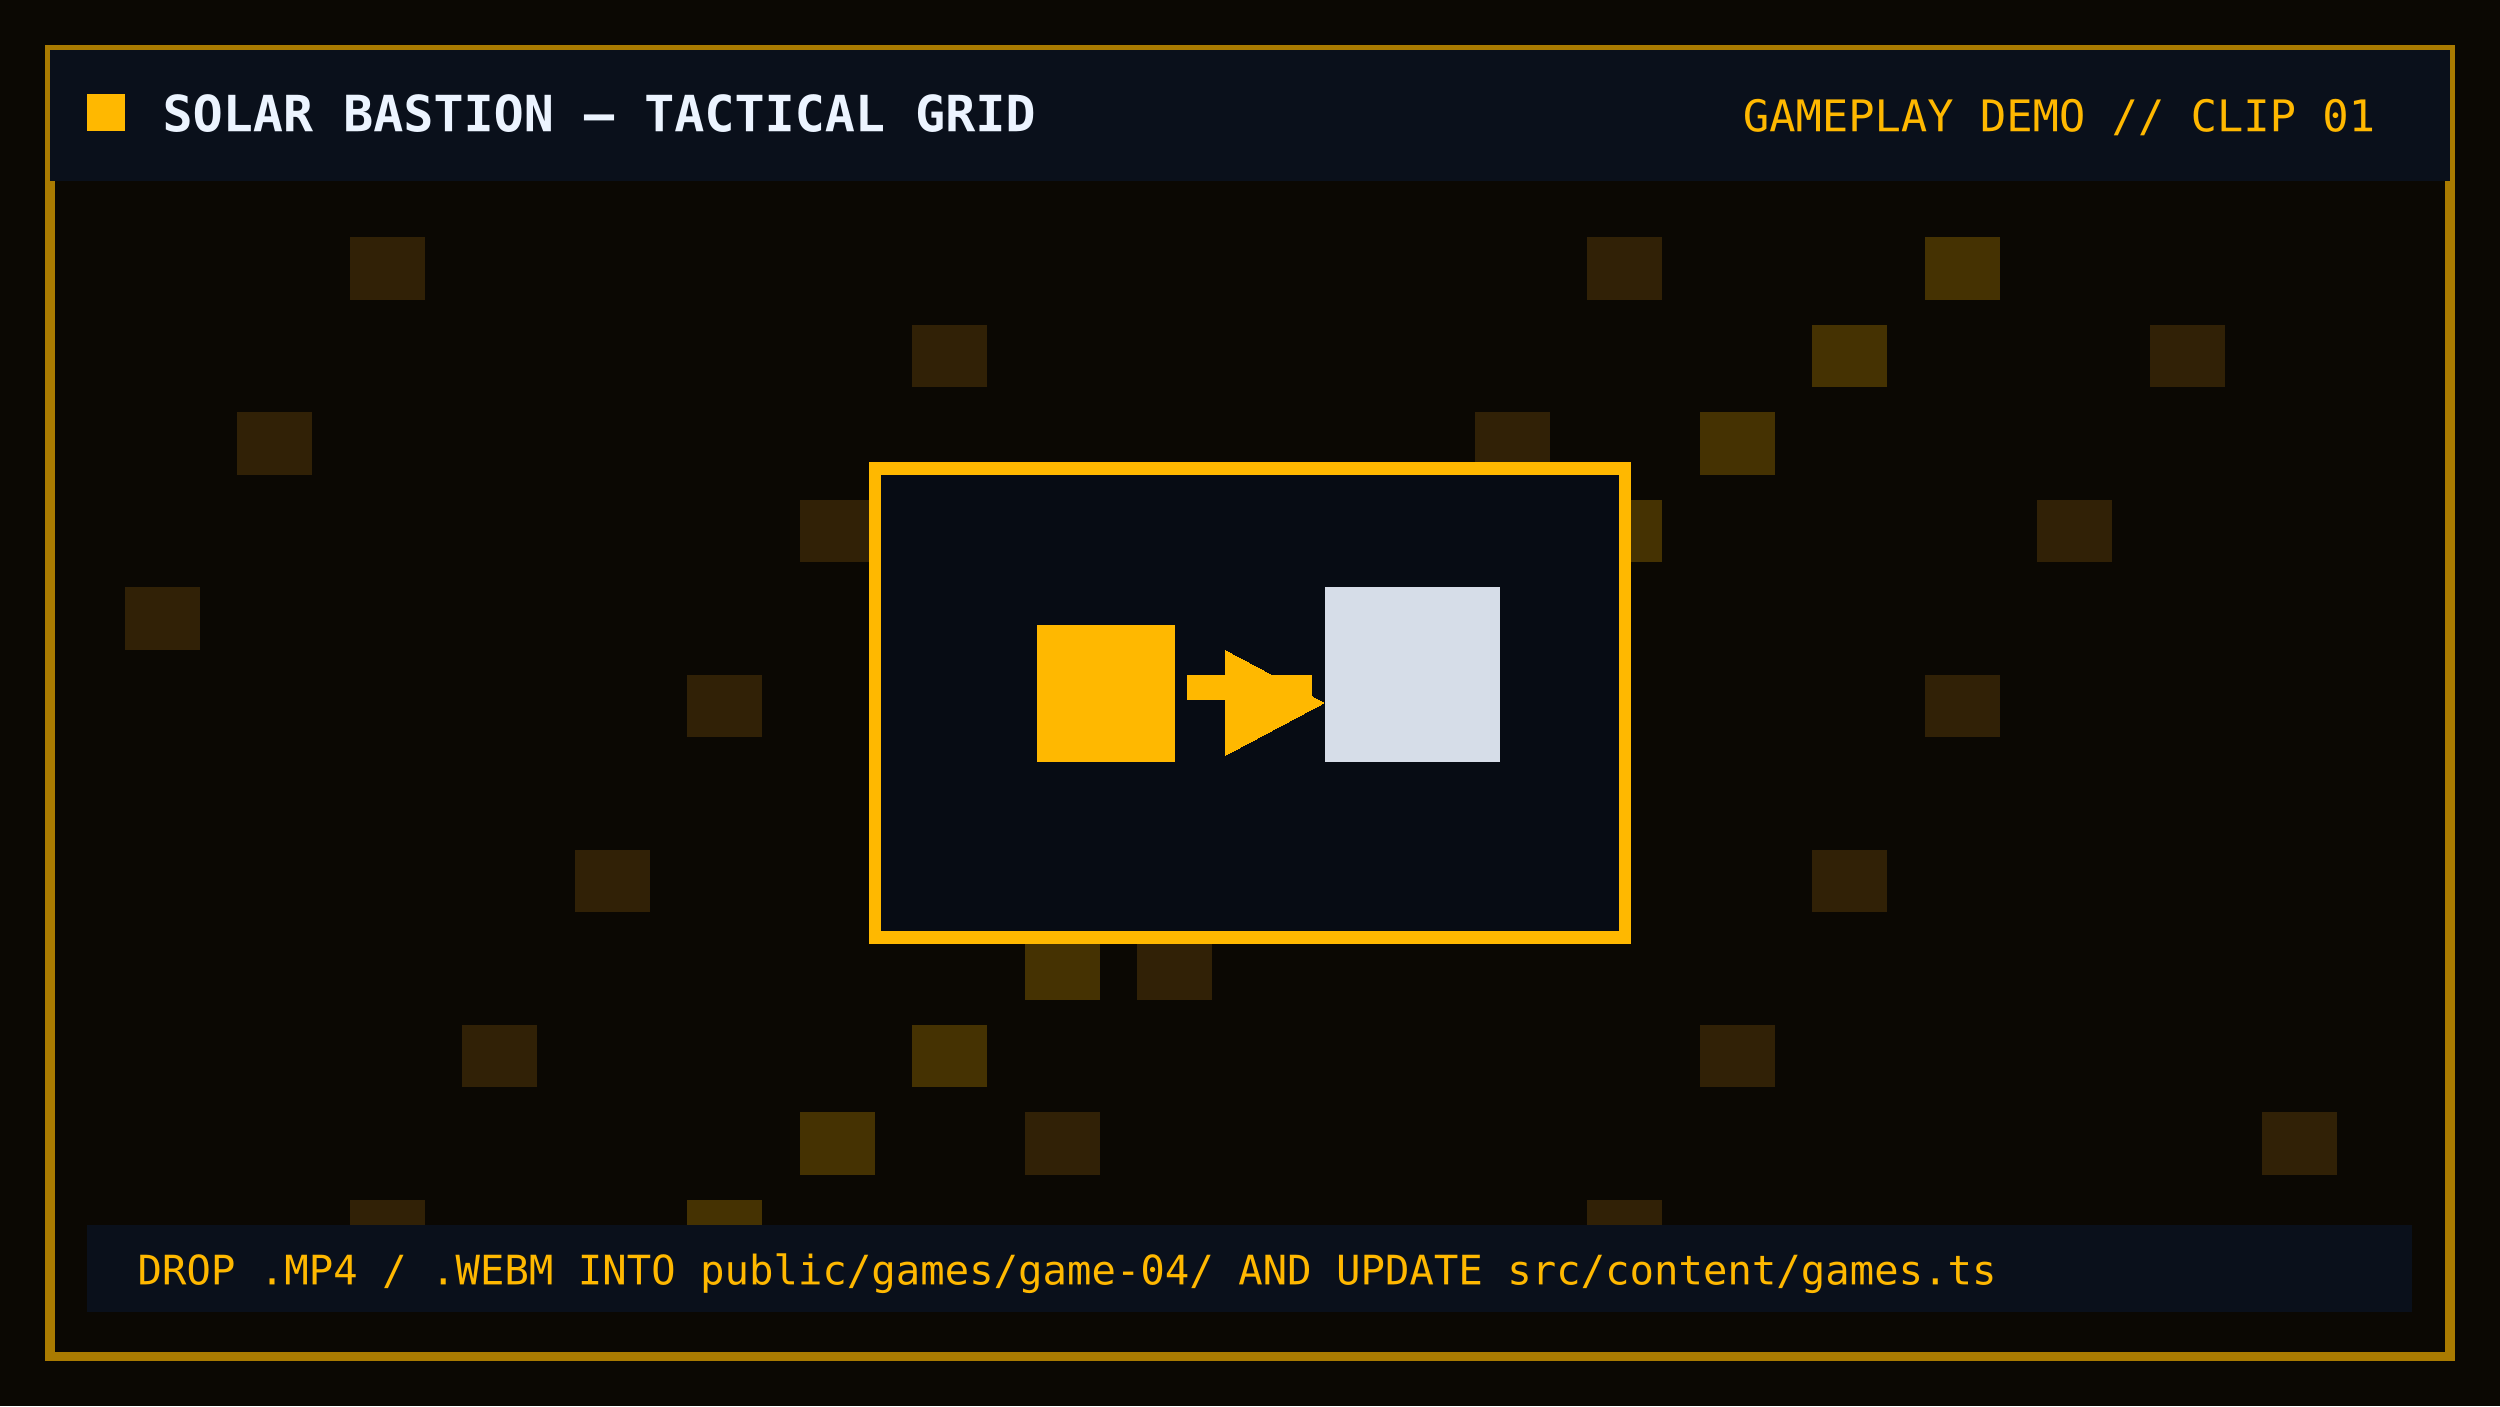
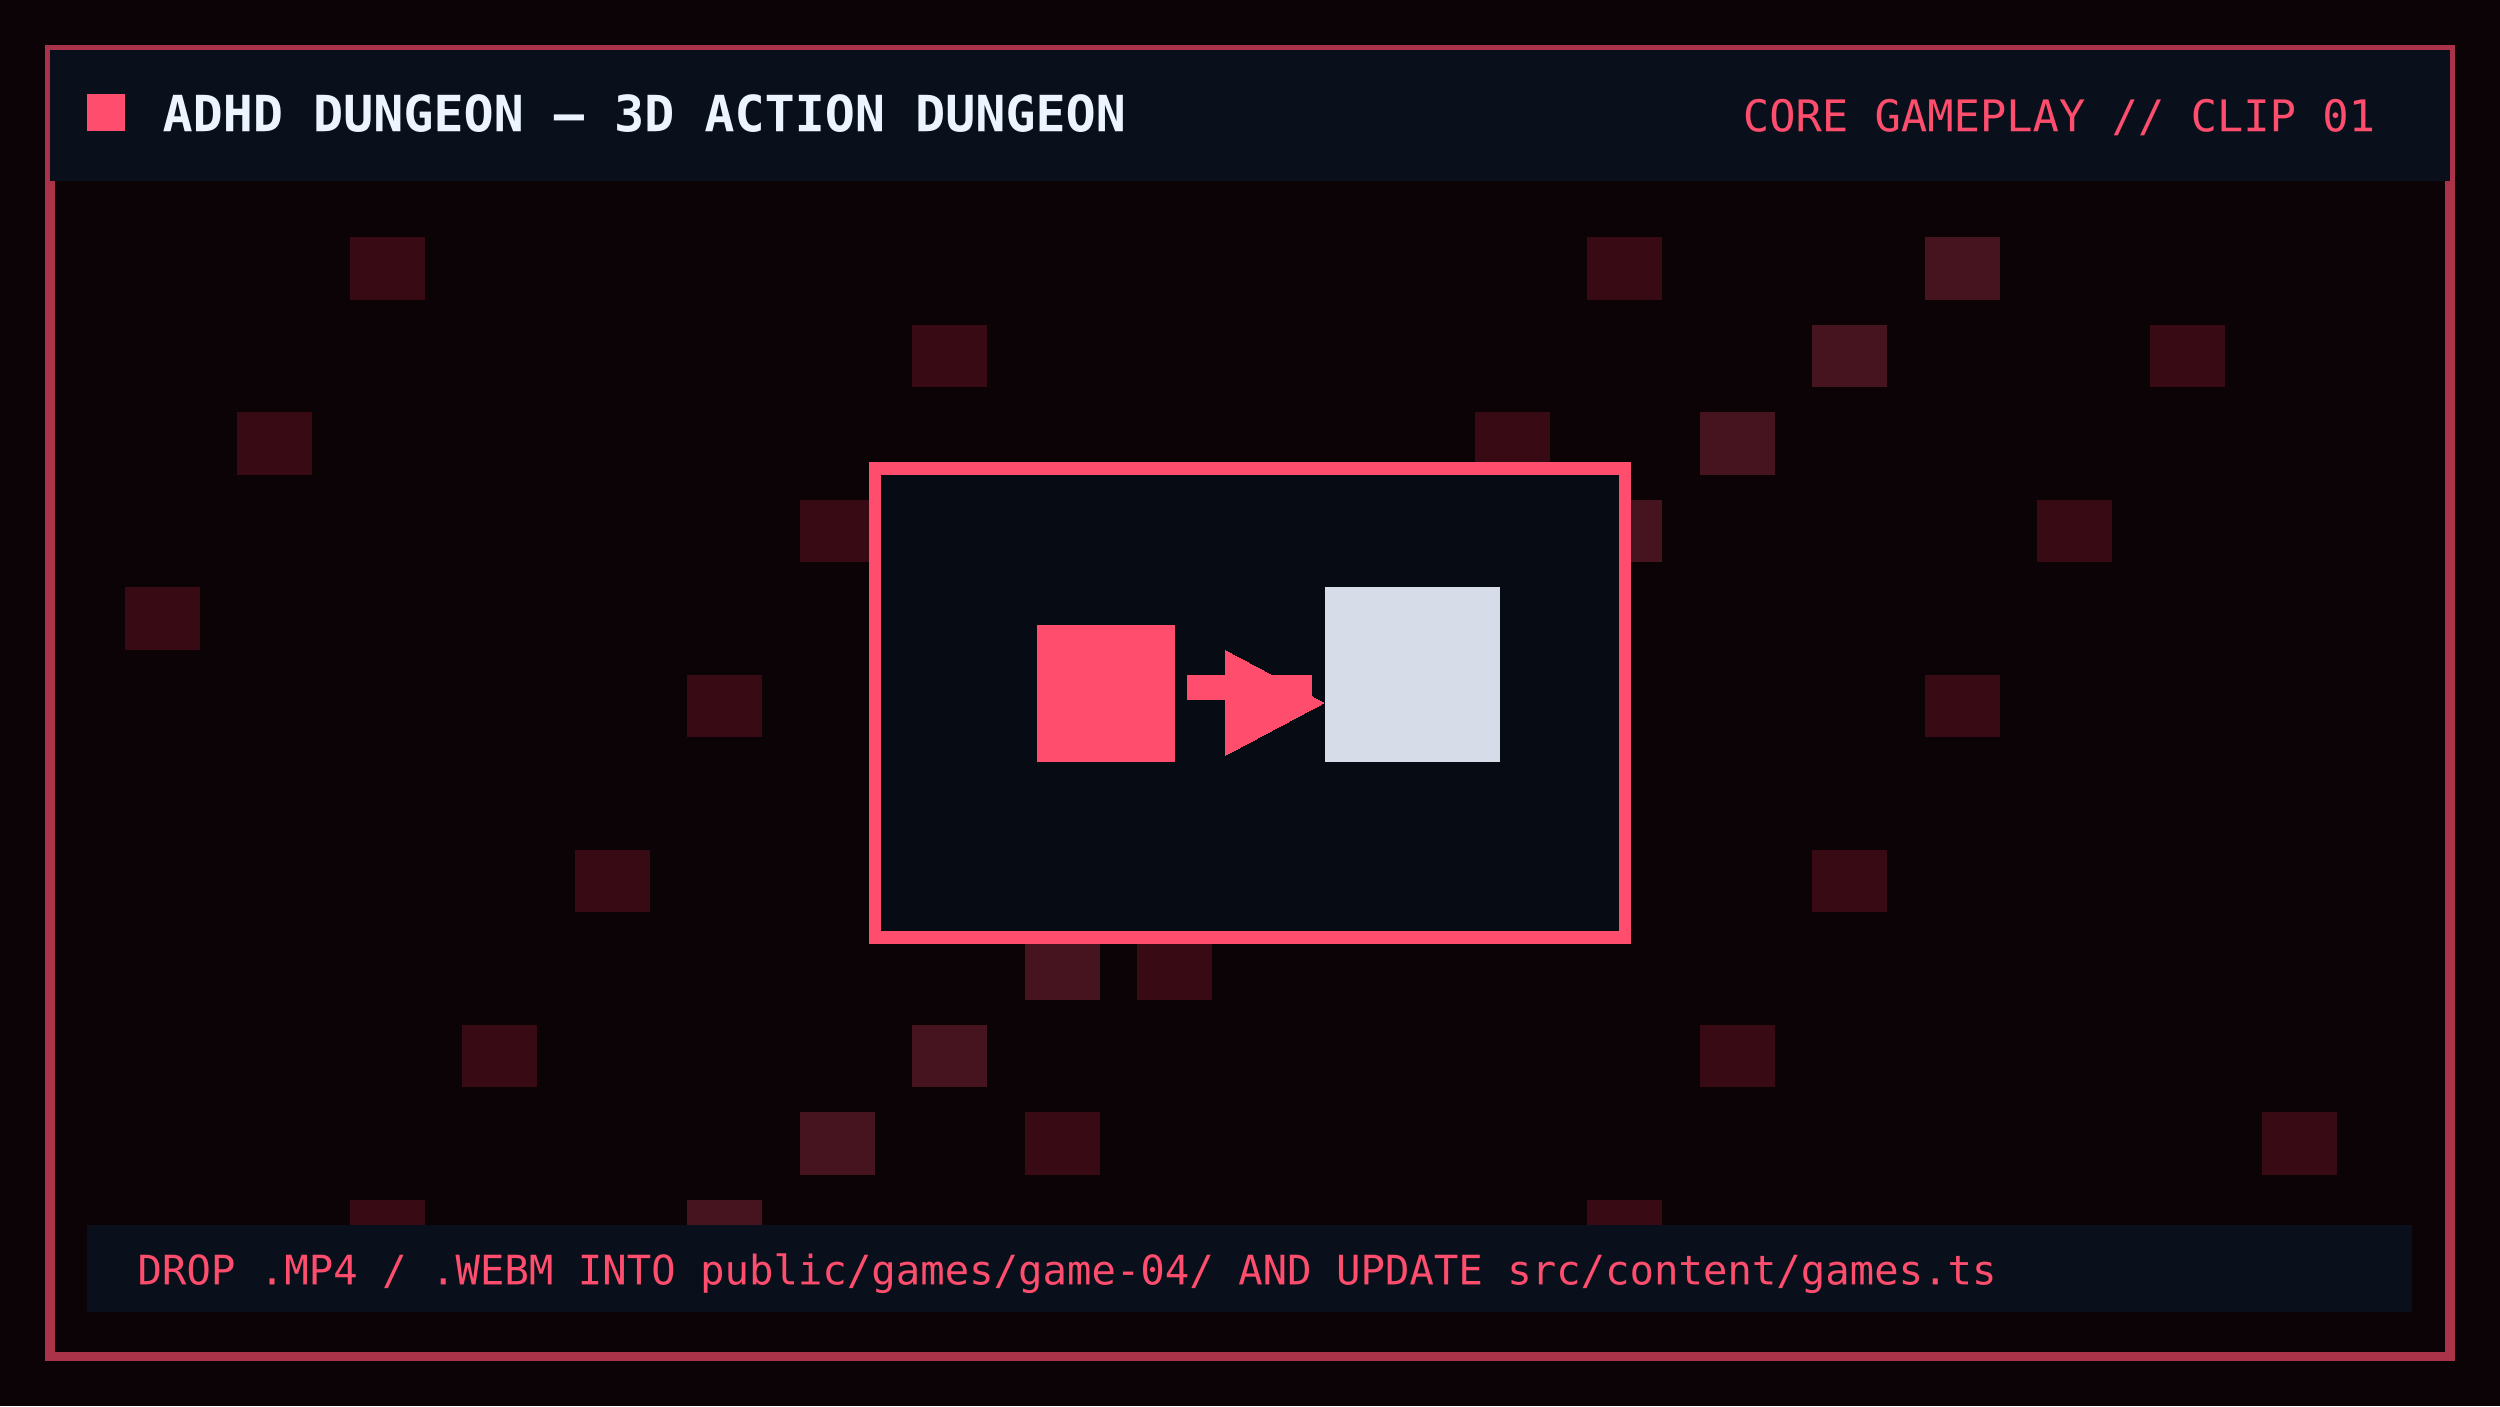
<svg xmlns="http://www.w3.org/2000/svg" viewBox="0 0 800 450" shape-rendering="crispEdges">
-   <rect width="800" height="450" fill="#0B0803" />
-   <rect x="112" y="76" width="24" height="20" fill="#3D2907" opacity="0.75" />
-   <rect x="508" y="76" width="24" height="20" fill="#3D2907" opacity="0.75" />
-   <rect x="616" y="76" width="24" height="20" fill="#FFB800" opacity="0.24" />
-   <rect x="292" y="104" width="24" height="20" fill="#3D2907" opacity="0.75" />
-   <rect x="580" y="104" width="24" height="20" fill="#FFB800" opacity="0.24" />
-   <rect x="688" y="104" width="24" height="20" fill="#3D2907" opacity="0.75" />
-   <rect x="76" y="132" width="24" height="20" fill="#3D2907" opacity="0.75" />
-   <rect x="472" y="132" width="24" height="20" fill="#3D2907" opacity="0.75" />
-   <rect x="544" y="132" width="24" height="20" fill="#FFB800" opacity="0.24" />
-   <rect x="256" y="160" width="24" height="20" fill="#3D2907" opacity="0.75" />
-   <rect x="508" y="160" width="24" height="20" fill="#FFB800" opacity="0.24" />
-   <rect x="652" y="160" width="24" height="20" fill="#3D2907" opacity="0.75" />
-   <rect x="40" y="188" width="24" height="20" fill="#3D2907" opacity="0.75" />
-   <rect x="436" y="188" width="24" height="20" fill="#3D2907" opacity="0.75" />
-   <rect x="472" y="188" width="24" height="20" fill="#FFB800" opacity="0.24" />
-   <rect x="220" y="216" width="24" height="20" fill="#3D2907" opacity="0.75" />
-   <rect x="436" y="216" width="24" height="20" fill="#FFB800" opacity="0.24" />
-   <rect x="616" y="216" width="24" height="20" fill="#3D2907" opacity="0.75" />
-   <rect x="400" y="244" width="24" height="20" fill="#FFB800" opacity="0.24" />
-   <rect x="184" y="272" width="24" height="20" fill="#3D2907" opacity="0.75" />
-   <rect x="364" y="272" width="24" height="20" fill="#FFB800" opacity="0.24" />
-   <rect x="580" y="272" width="24" height="20" fill="#3D2907" opacity="0.75" />
-   <rect x="328" y="300" width="24" height="20" fill="#FFB800" opacity="0.24" />
-   <rect x="364" y="300" width="24" height="20" fill="#3D2907" opacity="0.75" />
-   <rect x="148" y="328" width="24" height="20" fill="#3D2907" opacity="0.75" />
-   <rect x="292" y="328" width="24" height="20" fill="#FFB800" opacity="0.24" />
-   <rect x="544" y="328" width="24" height="20" fill="#3D2907" opacity="0.75" />
-   <rect x="256" y="356" width="24" height="20" fill="#FFB800" opacity="0.24" />
-   <rect x="328" y="356" width="24" height="20" fill="#3D2907" opacity="0.75" />
-   <rect x="724" y="356" width="24" height="20" fill="#3D2907" opacity="0.75" />
-   <rect x="112" y="384" width="24" height="20" fill="#3D2907" opacity="0.75" />
-   <rect x="220" y="384" width="24" height="20" fill="#FFB800" opacity="0.24" />
-   <rect x="508" y="384" width="24" height="20" fill="#3D2907" opacity="0.75" />
-   <rect x="16" y="16" width="768" height="418" fill="none" stroke="#FFB800" stroke-width="3" opacity="0.65" />
+   <rect width="800" height="450" fill="#0B0305" />
+   <rect x="112" y="76" width="24" height="20" fill="#470D1A" opacity="0.75" />
+   <rect x="508" y="76" width="24" height="20" fill="#470D1A" opacity="0.75" />
+   <rect x="616" y="76" width="24" height="20" fill="#FF4D6D" opacity="0.24" />
+   <rect x="292" y="104" width="24" height="20" fill="#470D1A" opacity="0.75" />
+   <rect x="580" y="104" width="24" height="20" fill="#FF4D6D" opacity="0.24" />
+   <rect x="688" y="104" width="24" height="20" fill="#470D1A" opacity="0.75" />
+   <rect x="76" y="132" width="24" height="20" fill="#470D1A" opacity="0.75" />
+   <rect x="472" y="132" width="24" height="20" fill="#470D1A" opacity="0.75" />
+   <rect x="544" y="132" width="24" height="20" fill="#FF4D6D" opacity="0.24" />
+   <rect x="256" y="160" width="24" height="20" fill="#470D1A" opacity="0.75" />
+   <rect x="508" y="160" width="24" height="20" fill="#FF4D6D" opacity="0.24" />
+   <rect x="652" y="160" width="24" height="20" fill="#470D1A" opacity="0.75" />
+   <rect x="40" y="188" width="24" height="20" fill="#470D1A" opacity="0.75" />
+   <rect x="436" y="188" width="24" height="20" fill="#470D1A" opacity="0.75" />
+   <rect x="472" y="188" width="24" height="20" fill="#FF4D6D" opacity="0.24" />
+   <rect x="220" y="216" width="24" height="20" fill="#470D1A" opacity="0.75" />
+   <rect x="436" y="216" width="24" height="20" fill="#FF4D6D" opacity="0.24" />
+   <rect x="616" y="216" width="24" height="20" fill="#470D1A" opacity="0.75" />
+   <rect x="400" y="244" width="24" height="20" fill="#FF4D6D" opacity="0.24" />
+   <rect x="184" y="272" width="24" height="20" fill="#470D1A" opacity="0.75" />
+   <rect x="364" y="272" width="24" height="20" fill="#FF4D6D" opacity="0.24" />
+   <rect x="580" y="272" width="24" height="20" fill="#470D1A" opacity="0.75" />
+   <rect x="328" y="300" width="24" height="20" fill="#FF4D6D" opacity="0.24" />
+   <rect x="364" y="300" width="24" height="20" fill="#470D1A" opacity="0.75" />
+   <rect x="148" y="328" width="24" height="20" fill="#470D1A" opacity="0.75" />
+   <rect x="292" y="328" width="24" height="20" fill="#FF4D6D" opacity="0.24" />
+   <rect x="544" y="328" width="24" height="20" fill="#470D1A" opacity="0.75" />
+   <rect x="256" y="356" width="24" height="20" fill="#FF4D6D" opacity="0.24" />
+   <rect x="328" y="356" width="24" height="20" fill="#470D1A" opacity="0.75" />
+   <rect x="724" y="356" width="24" height="20" fill="#470D1A" opacity="0.75" />
+   <rect x="112" y="384" width="24" height="20" fill="#470D1A" opacity="0.75" />
+   <rect x="220" y="384" width="24" height="20" fill="#FF4D6D" opacity="0.24" />
+   <rect x="508" y="384" width="24" height="20" fill="#470D1A" opacity="0.75" />
+   <rect x="16" y="16" width="768" height="418" fill="none" stroke="#FF4D6D" stroke-width="3" opacity="0.65" />
  <rect x="16" y="16" width="768" height="42" fill="#0A101B" />
-   <rect x="28" y="30" width="12" height="12" fill="#FFB800" />
-   <text x="52" y="42" fill="#ECF4FF" font-family="monospace" font-size="16" font-weight="700">SOLAR BASTION — TACTICAL GRID</text>
-   <text x="760" y="42" text-anchor="end" fill="#FFB800" font-family="monospace" font-size="14">GAMEPLAY DEMO // CLIP 01</text>
-   <rect x="280" y="150" width="240" height="150" fill="#070C14" stroke="#FFB800" stroke-width="4" />
-   <rect x="332" y="200" width="44" height="44" fill="#FFB800" />
+   <rect x="28" y="30" width="12" height="12" fill="#FF4D6D" />
+   <text x="52" y="42" fill="#ECF4FF" font-family="monospace" font-size="16" font-weight="700">ADHD DUNGEON — 3D ACTION DUNGEON</text>
+   <text x="760" y="42" text-anchor="end" fill="#FF4D6D" font-family="monospace" font-size="14">CORE GAMEPLAY // CLIP 01</text>
+   <rect x="280" y="150" width="240" height="150" fill="#070C14" stroke="#FF4D6D" stroke-width="4" />
+   <rect x="332" y="200" width="44" height="44" fill="#FF4D6D" />
  <rect x="424" y="188" width="56" height="56" fill="#ECF4FF" opacity="0.9" />
-   <rect x="380" y="216" width="40" height="8" fill="#FFB800" />
-   <polygon points="392,208 424,225 392,242" fill="#FFB800" />
+   <rect x="380" y="216" width="40" height="8" fill="#FF4D6D" />
+   <polygon points="392,208 424,225 392,242" fill="#FF4D6D" />
  <rect x="28" y="392" width="744" height="28" fill="#0A101B" />
-   <text x="44" y="411" fill="#FFB800" font-family="monospace" font-size="13">DROP .MP4 / .WEBM INTO public/games/game-04/ AND UPDATE src/content/games.ts</text>
+   <text x="44" y="411" fill="#FF4D6D" font-family="monospace" font-size="13">DROP .MP4 / .WEBM INTO public/games/game-04/ AND UPDATE src/content/games.ts</text>
</svg>
